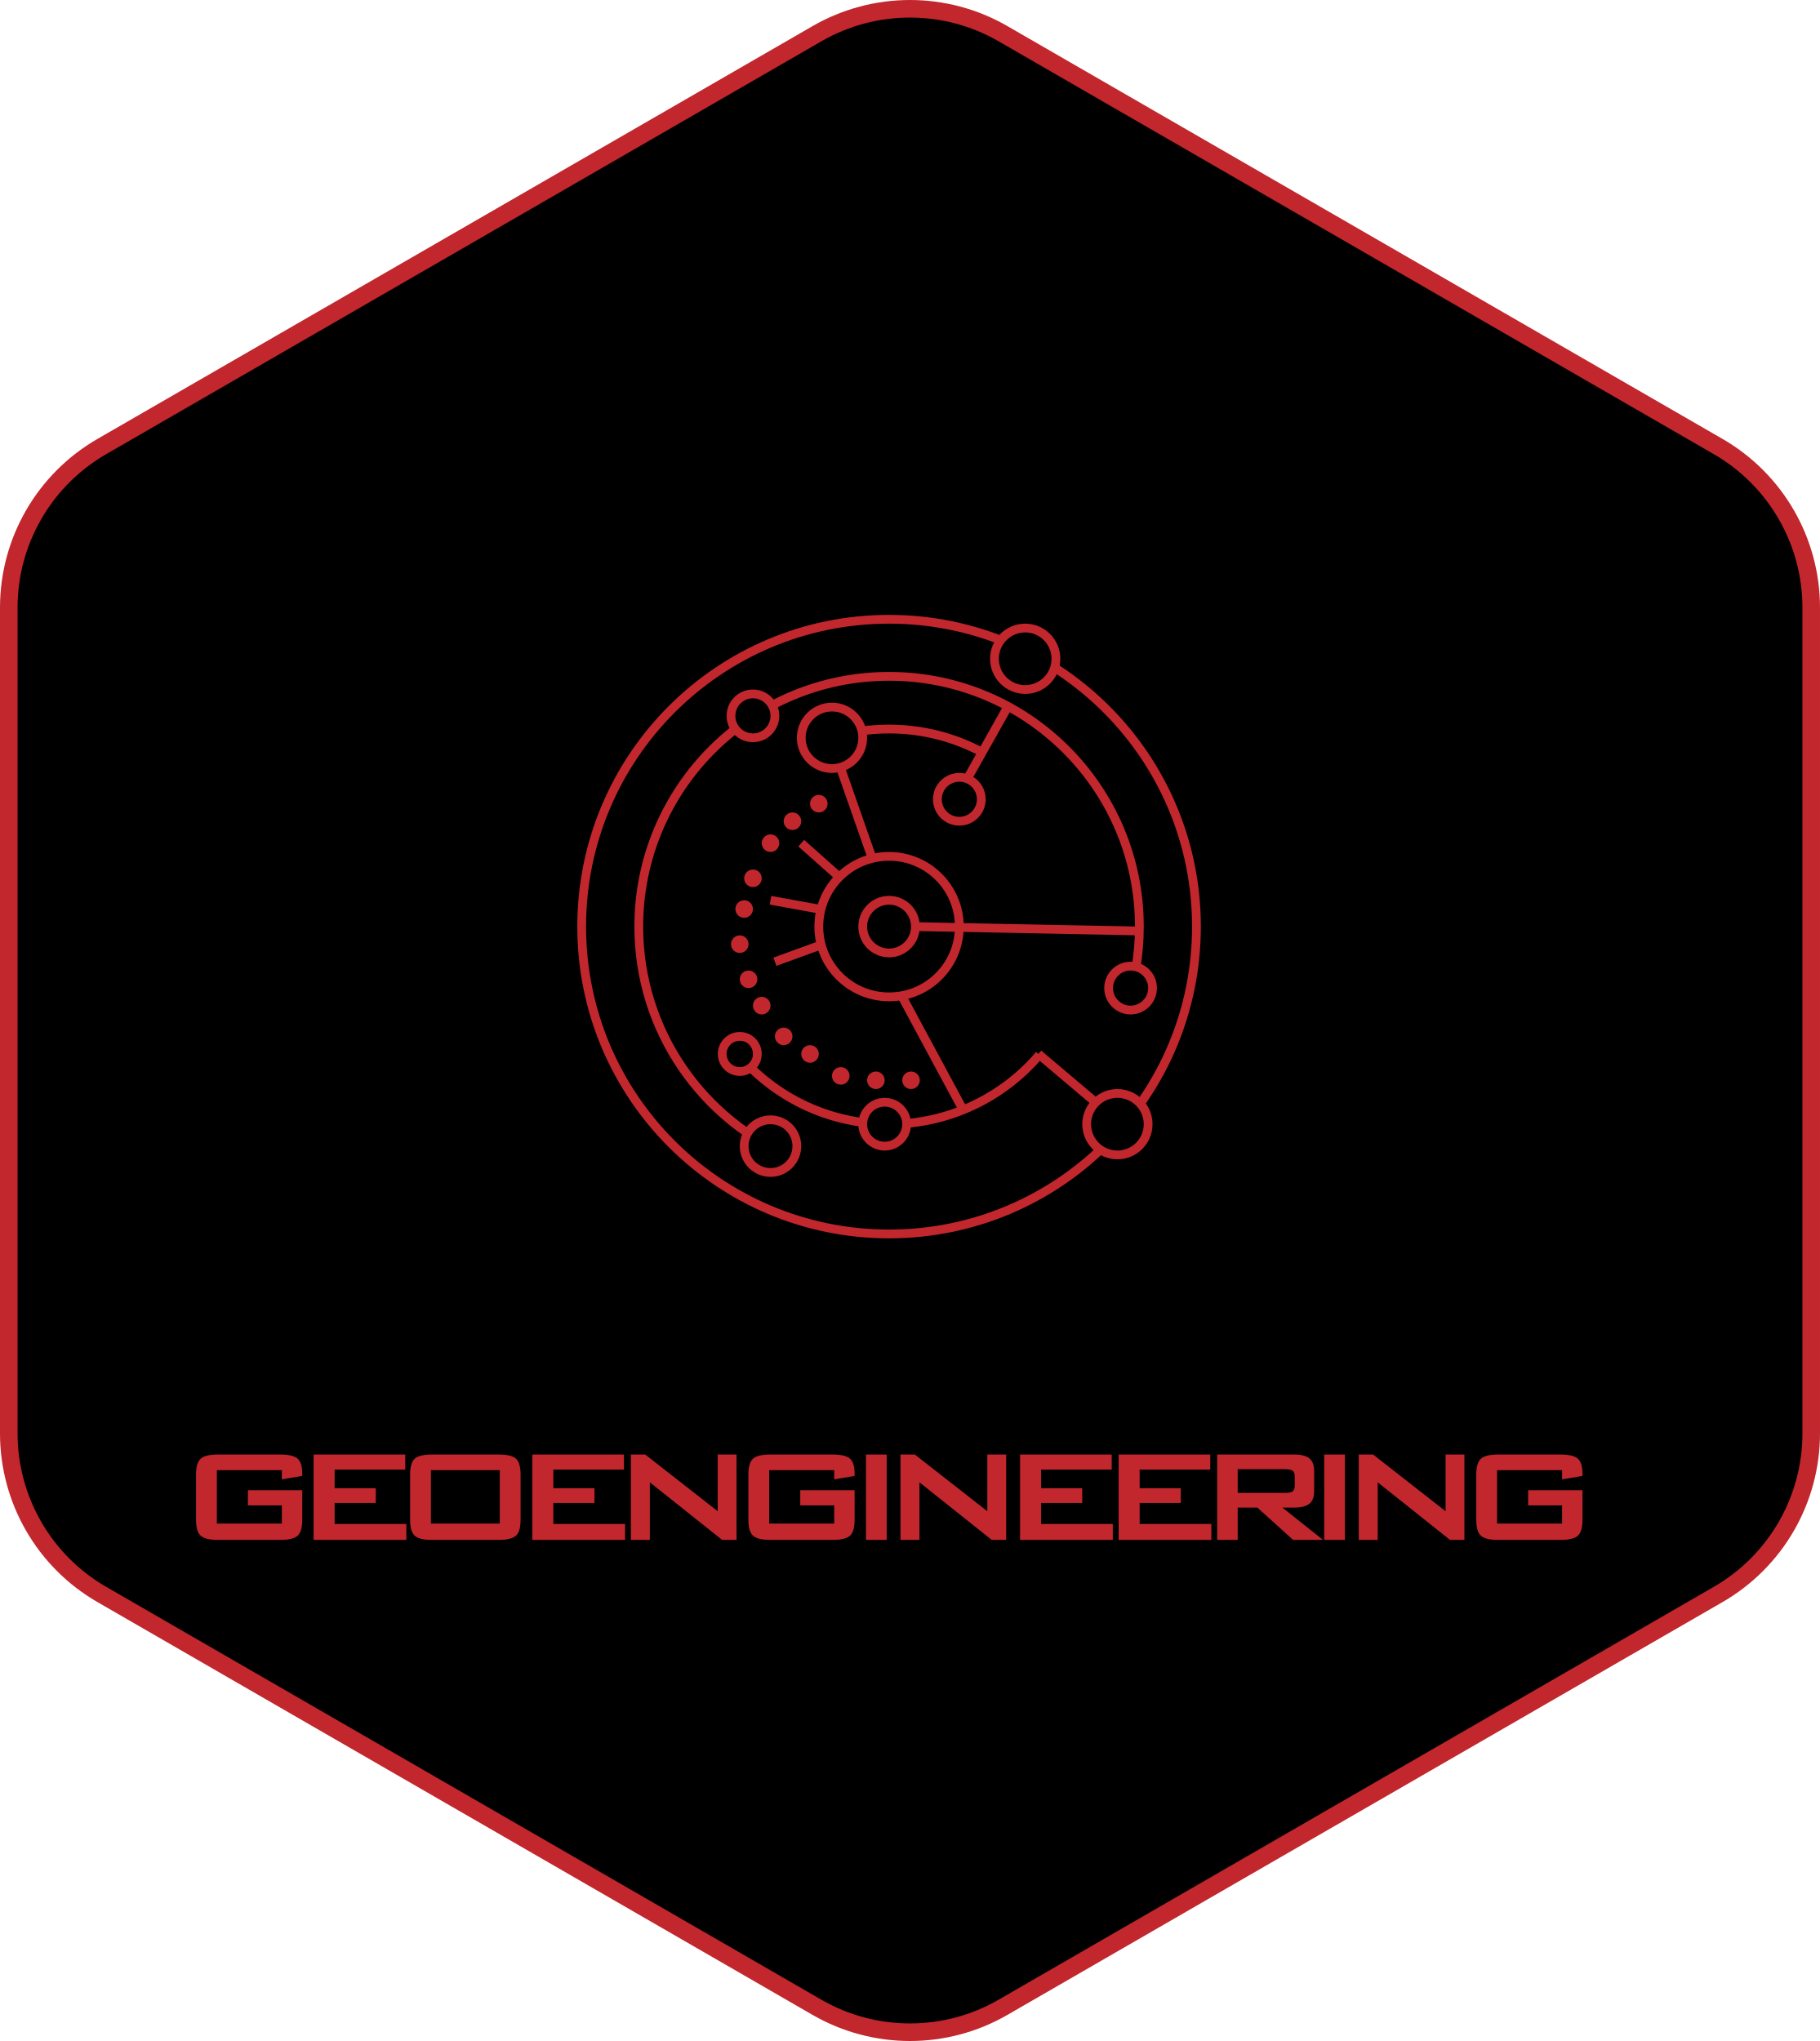
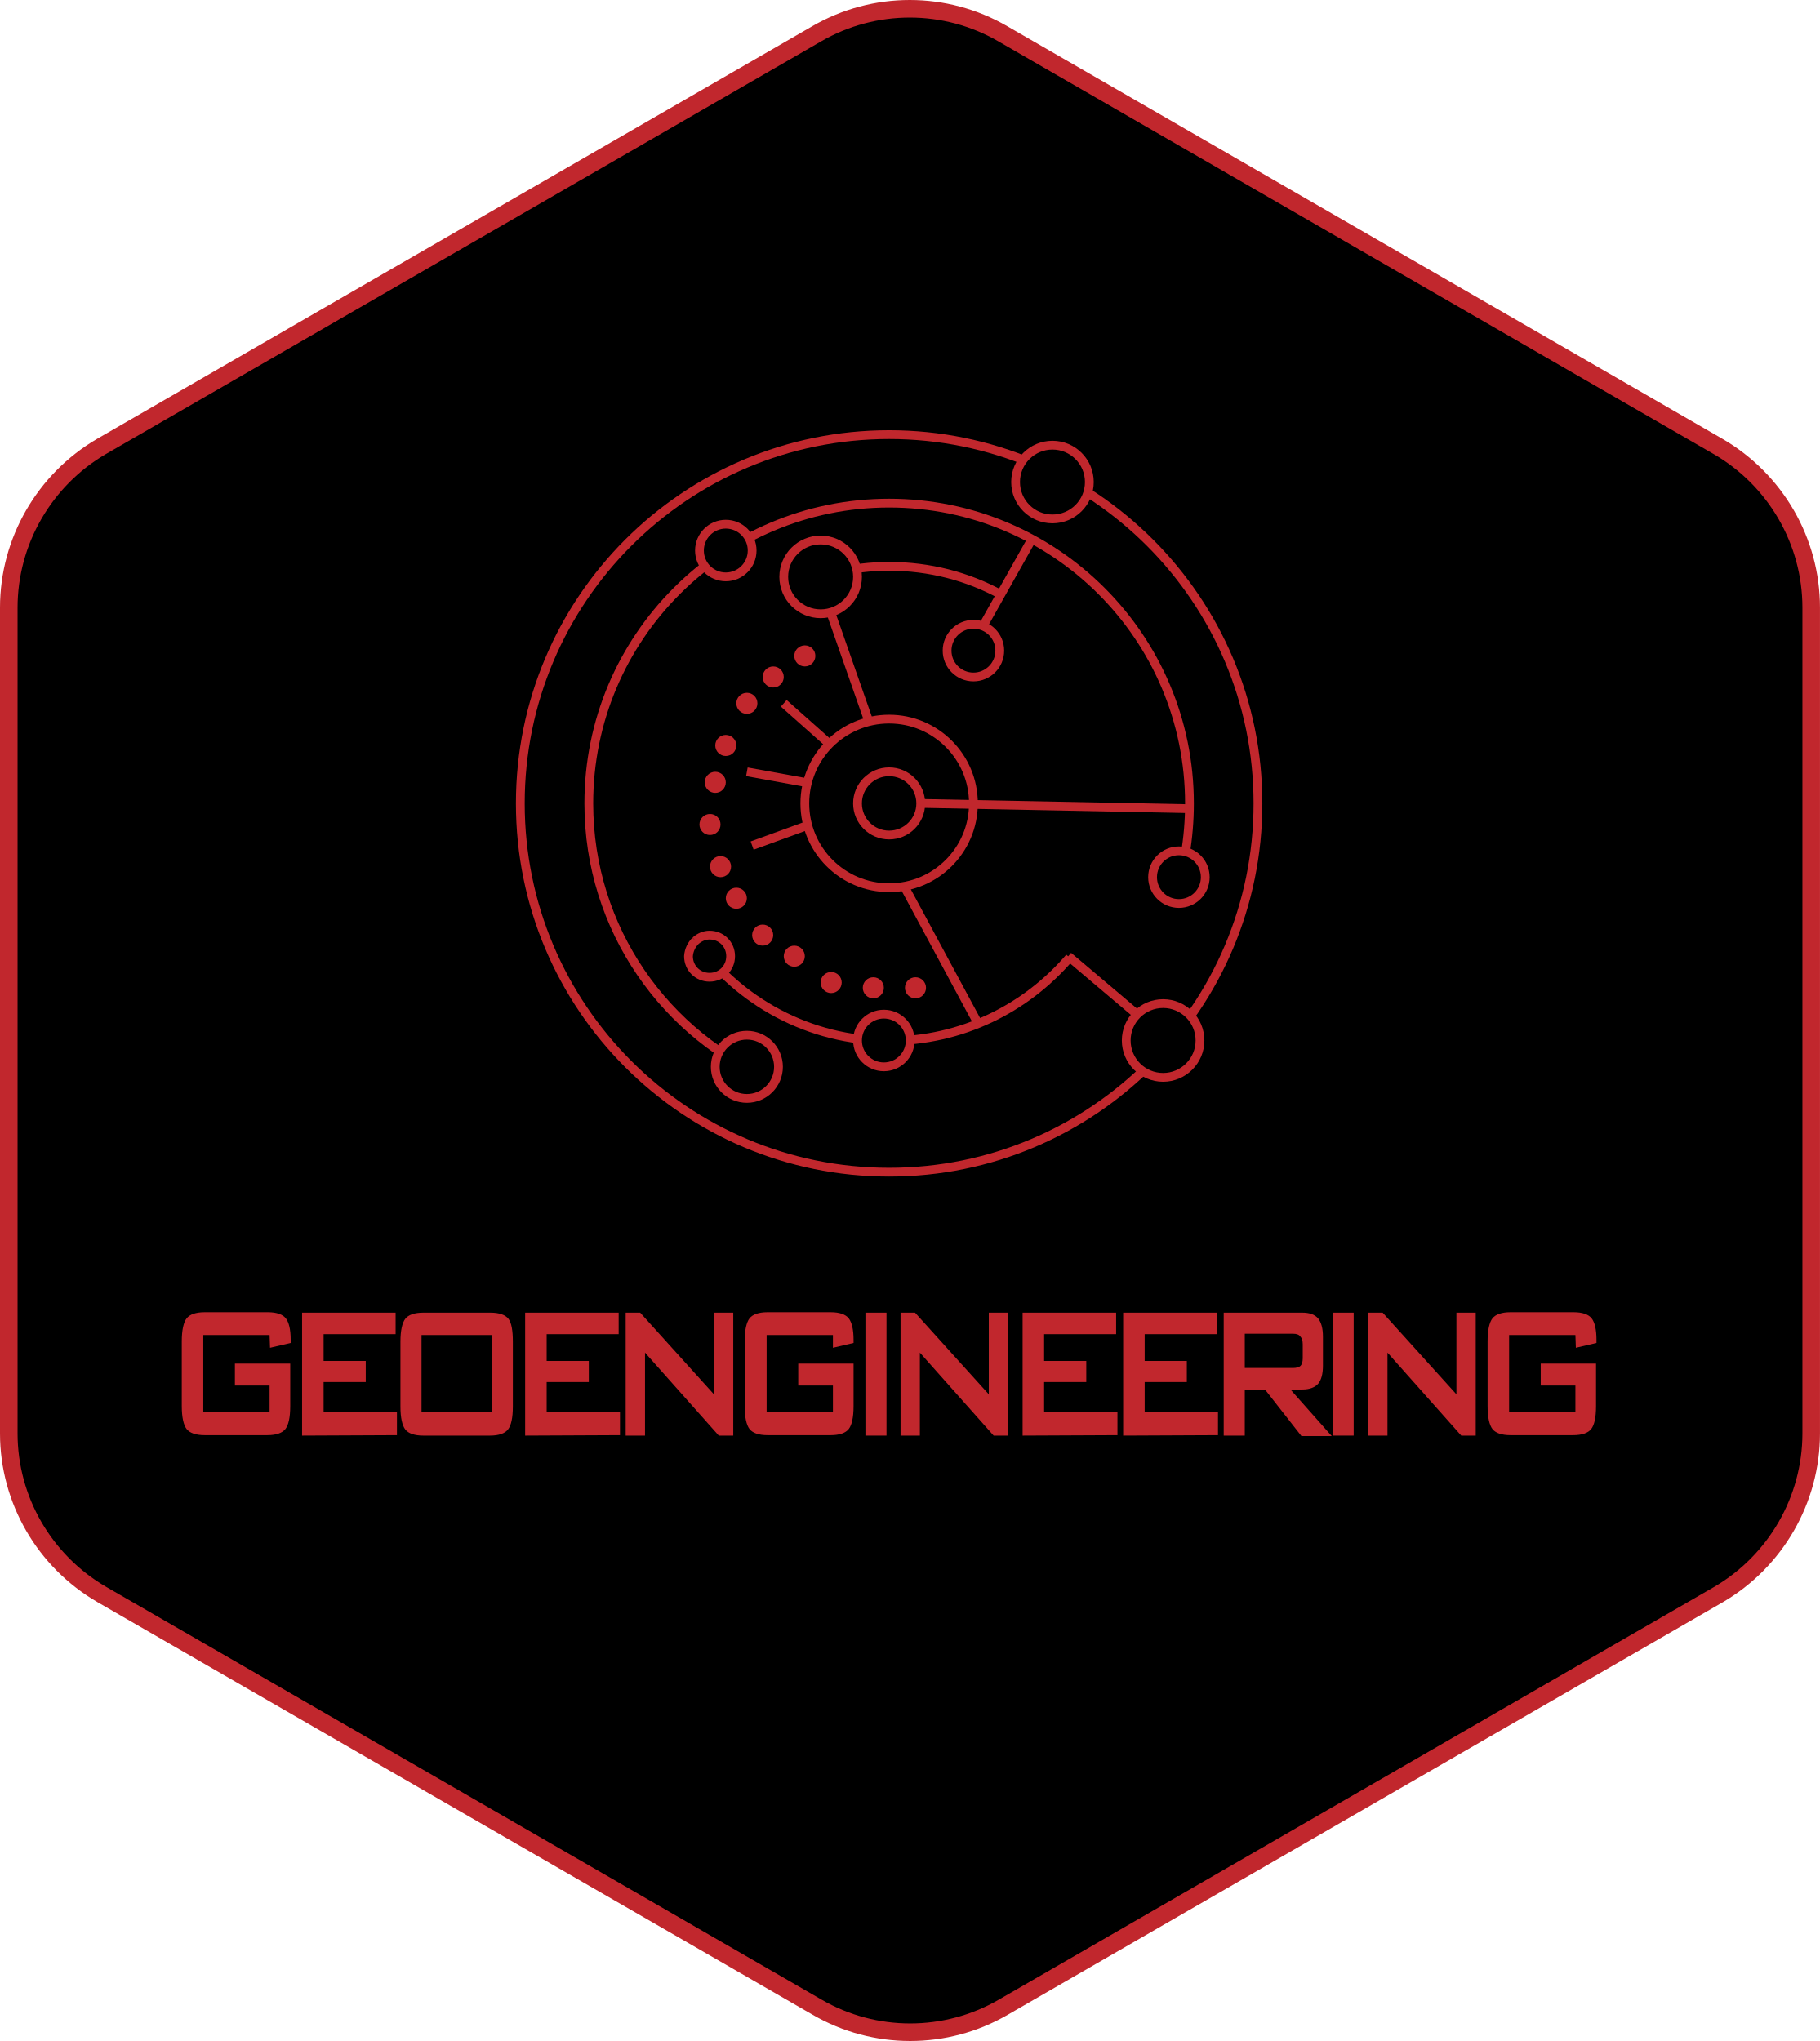
- <svg xmlns="http://www.w3.org/2000/svg" id="uuid-bf830bc8-6b6d-41bf-934a-04bd45e86ff2" data-name="Слой 1" viewBox="0 0 414.465 464.857">
-   <defs>
-     <style>
-       .uuid-6d898d03-d4c8-4556-8b2e-6a9a8c413ebe {
-         fill: none;
-       }
- 
-       .uuid-6d898d03-d4c8-4556-8b2e-6a9a8c413ebe, .uuid-64da23d8-5776-4d7a-9692-a87e74a81496 {
-         stroke-width: 2px;
-       }
- 
-       .uuid-6d898d03-d4c8-4556-8b2e-6a9a8c413ebe, .uuid-64da23d8-5776-4d7a-9692-a87e74a81496, .uuid-aa9513bb-14d0-438e-a95e-642e0ba1f11b {
-         stroke: #c1272d;
-         stroke-miterlimit: 10;
-       }
- 
-       .uuid-a9f3c465-7ab6-43e4-986f-0e260431d6f2 {
-         fill: #c1272d;
-       }
- 
-       .uuid-aa9513bb-14d0-438e-a95e-642e0ba1f11b {
-         stroke-width: 4px;
-       }
-     </style>
-   </defs>
-   <path class="uuid-aa9513bb-14d0-438e-a95e-642e0ba1f11b" d="m412.465,326.461v-188.065c0-15.135-8.074-29.12-21.182-36.688L228.414,7.676c-13.107-7.567-29.256-7.567-42.363,0L23.182,101.708c-13.107,7.567-21.182,21.553-21.182,36.688v188.065c0,15.135,8.074,29.12,21.182,36.688l162.869,94.033c13.107,7.567,29.256,7.567,42.363,0l162.869-94.033c13.107-7.567,21.182-21.553,21.182-36.688Z" />
+ <svg xmlns="http://www.w3.org/2000/svg" version="1.1" id="uuid-bf830bc8-6b6d-41bf-934a-04bd45e86ff2" x="0px" y="0px" viewBox="0 0 414.5 464.9" style="enable-background:new 0 0 414.5 464.9;" xml:space="preserve">
+   <style type="text/css">
+ 	.st0{stroke:#C1272D;stroke-width:4;stroke-miterlimit:10;}
+ 	.st1{fill:#C1272D;}
+ 	.st2{fill:none;stroke:#C1272D;stroke-width:2;stroke-miterlimit:10;}
+ 	.st3{stroke:#C1272D;stroke-width:2;stroke-miterlimit:10;}
+ </style>
+   <path class="st0" d="M412.5,326.5V138.4c0-15.1-8.1-29.1-21.2-36.7l-162.9-94c-13.1-7.6-29.3-7.6-42.4,0l-162.9,94  C10.1,109.3,2,123.3,2,138.4v188.1c0,15.1,8.1,29.1,21.2,36.7l162.9,94c13.1,7.6,29.3,7.6,42.4,0l162.9-94  C404.4,355.6,412.5,341.6,412.5,326.5L412.5,326.5z" />
  <g>
-     <path class="uuid-a9f3c465-7ab6-43e4-986f-0e260431d6f2" d="m64.183,334.85h-14.802v12.151h14.802v-4.133h-7.727v-3.459h12.376v6.716c0,1.782-.348,2.995-1.044,3.639s-2.033.966-4.009.966h-14.083c-1.977,0-3.313-.322-4.009-.966s-1.044-1.856-1.044-3.639v-10.265c0-1.767.348-2.973,1.044-3.616s2.033-.966,4.009-.966h14.083c1.961,0,3.294.314,3.998.943.704.629,1.056,1.767,1.056,3.414v.517l-4.649.786v-2.089Z" />
-     <path class="uuid-a9f3c465-7ab6-43e4-986f-0e260431d6f2" d="m71.421,350.73v-19.451h20.866v3.437h-16.082v4.245h9.366v3.347h-9.366v4.784h16.329v3.639h-21.113Z" />
-     <path class="uuid-a9f3c465-7ab6-43e4-986f-0e260431d6f2" d="m93.393,335.861c0-1.767.344-2.973,1.033-3.616.688-.644,2.029-.966,4.021-.966h15.049c2.006,0,3.35.322,4.032.966.681.644,1.022,1.85,1.022,3.616v10.265c0,1.782-.348,2.995-1.044,3.639s-2.033.966-4.009.966h-15.049c-1.992,0-3.332-.322-4.021-.966-.689-.644-1.033-1.856-1.033-3.639v-10.265Zm4.739,11.141h15.678v-12.151h-15.678v12.151Z" />
-     <path class="uuid-a9f3c465-7ab6-43e4-986f-0e260431d6f2" d="m121.228,350.73v-19.451h20.866v3.437h-16.082v4.245h9.366v3.347h-9.366v4.784h16.329v3.639h-21.113Z" />
-     <path class="uuid-a9f3c465-7ab6-43e4-986f-0e260431d6f2" d="m143.672,350.73v-19.451h3.257l16.509,12.915v-12.915h4.29v19.451h-3.279l-16.464-13.117v13.117h-4.312Z" />
-     <path class="uuid-a9f3c465-7ab6-43e4-986f-0e260431d6f2" d="m189.969,334.85h-14.802v12.151h14.802v-4.133h-7.727v-3.459h12.376v6.716c0,1.782-.348,2.995-1.044,3.639s-2.033.966-4.009.966h-14.083c-1.977,0-3.313-.322-4.009-.966s-1.044-1.856-1.044-3.639v-10.265c0-1.767.348-2.973,1.044-3.616s2.033-.966,4.009-.966h14.083c1.961,0,3.294.314,3.998.943.704.629,1.056,1.767,1.056,3.414v.517l-4.649.786v-2.089Z" />
-     <path class="uuid-a9f3c465-7ab6-43e4-986f-0e260431d6f2" d="m197.207,350.73v-19.451h4.717v19.451h-4.717Z" />
-     <path class="uuid-a9f3c465-7ab6-43e4-986f-0e260431d6f2" d="m205.073,350.73v-19.451h3.257l16.509,12.915v-12.915h4.29v19.451h-3.279l-16.464-13.117v13.117h-4.312Z" />
-     <path class="uuid-a9f3c465-7ab6-43e4-986f-0e260431d6f2" d="m232.301,350.73v-19.451h20.866v3.437h-16.082v4.245h9.366v3.347h-9.366v4.784h16.329v3.639h-21.113Z" />
-     <path class="uuid-a9f3c465-7ab6-43e4-986f-0e260431d6f2" d="m254.745,350.73v-19.451h20.866v3.437h-16.082v4.245h9.366v3.347h-9.366v4.784h16.329v3.639h-21.113Z" />
-     <path class="uuid-a9f3c465-7ab6-43e4-986f-0e260431d6f2" d="m277.189,350.73v-19.451h17.52c1.602,0,2.763.296,3.481.887.719.592,1.078,1.554,1.078,2.887v4.582c0,1.317-.359,2.269-1.078,2.853s-1.879.876-3.481.876h-2.673l9.254,7.367h-6.806l-8.153-7.367h-4.47v7.367h-4.672Zm15.498-16.104h-10.826v5.391h10.826c.823,0,1.389-.12,1.696-.359.307-.239.46-.644.46-1.213v-2.246c0-.569-.154-.974-.46-1.213-.307-.239-.873-.359-1.696-.359Z" />
-     <path class="uuid-a9f3c465-7ab6-43e4-986f-0e260431d6f2" d="m301.565,350.73v-19.451h4.717v19.451h-4.717Z" />
-     <path class="uuid-a9f3c465-7ab6-43e4-986f-0e260431d6f2" d="m309.431,350.73v-19.451h3.257l16.509,12.915v-12.915h4.29v19.451h-3.279l-16.464-13.117v13.117h-4.312Z" />
-     <path class="uuid-a9f3c465-7ab6-43e4-986f-0e260431d6f2" d="m355.729,334.85h-14.802v12.151h14.802v-4.133h-7.727v-3.459h12.376v6.716c0,1.782-.348,2.995-1.044,3.639s-2.033.966-4.009.966h-14.083c-1.977,0-3.313-.322-4.009-.966s-1.044-1.856-1.044-3.639v-10.265c0-1.767.348-2.973,1.044-3.616s2.033-.966,4.009-.966h14.083c1.961,0,3.294.314,3.998.943.704.629,1.056,1.767,1.056,3.414v.517l-4.649.786v-2.089Z" />
+     <path class="st1" d="M61.4,304.1H46.3v17.5h15.1v-6h-7.9v-5h12.6v9.7c0,2.6-0.4,4.3-1.1,5.2c-0.7,0.9-2.1,1.4-4.1,1.4H46.6   c-2,0-3.4-0.5-4.1-1.4s-1.1-2.7-1.1-5.2v-14.8c0-2.5,0.4-4.3,1.1-5.2c0.7-0.9,2.1-1.4,4.1-1.4H61c2,0,3.4,0.5,4.1,1.4   s1.1,2.5,1.1,4.9v0.7l-4.7,1.1L61.4,304.1L61.4,304.1z" />
+     <path class="st1" d="M68.8,327v-28h21.3v4.9H73.7v6.1h9.6v4.8h-9.6v6.9h16.7v5.2L68.8,327L68.8,327z" />
+     <path class="st1" d="M91.2,305.6c0-2.5,0.4-4.3,1.1-5.2c0.7-0.9,2.1-1.4,4.1-1.4h15.3c2,0,3.4,0.5,4.1,1.4c0.7,0.9,1,2.7,1,5.2   v14.8c0,2.6-0.4,4.3-1.1,5.2c-0.7,0.9-2.1,1.4-4.1,1.4H96.4c-2,0-3.4-0.5-4.1-1.4c-0.7-0.9-1.1-2.7-1.1-5.2L91.2,305.6L91.2,305.6z    M96,321.6h16v-17.5H96V321.6z" />
+     <path class="st1" d="M119.6,327v-28h21.3v4.9h-16.4v6.1h9.6v4.8h-9.6v6.9h16.7v5.2L119.6,327L119.6,327z" />
+     <path class="st1" d="M142.5,327v-28h3.3l16.8,18.6V299h4.4v28h-3.3l-16.8-18.9V327H142.5L142.5,327z" />
+     <path class="st1" d="M189.7,304.1h-15.1v17.5h15.1v-6h-7.9v-5h12.6v9.7c0,2.6-0.4,4.3-1.1,5.2s-2.1,1.4-4.1,1.4h-14.4   c-2,0-3.4-0.5-4.1-1.4s-1.1-2.7-1.1-5.2v-14.8c0-2.5,0.4-4.3,1.1-5.2c0.7-0.9,2.1-1.4,4.1-1.4h14.4c2,0,3.4,0.5,4.1,1.4   c0.7,0.9,1.1,2.5,1.1,4.9v0.7l-4.7,1.1L189.7,304.1L189.7,304.1z" />
+     <path class="st1" d="M197.1,327v-28h4.8v28H197.1z" />
+     <path class="st1" d="M205.1,327v-28h3.3l16.8,18.6V299h4.4v28h-3.3l-16.8-18.9V327H205.1L205.1,327z" />
+     <path class="st1" d="M232.9,327v-28h21.3v4.9h-16.4v6.1h9.6v4.8h-9.6v6.9h16.7v5.2L232.9,327L232.9,327z" />
+     <path class="st1" d="M255.8,327v-28h21.3v4.9h-16.4v6.1h9.6v4.8h-9.6v6.9h16.7v5.2L255.8,327L255.8,327z" />
+     <path class="st1" d="M278.7,327v-28h17.9c1.6,0,2.8,0.4,3.6,1.3c0.7,0.9,1.1,2.2,1.1,4.2v6.6c0,1.9-0.4,3.3-1.1,4.1   s-1.9,1.3-3.6,1.3h-2.7l9.4,10.6h-6.9l-8.3-10.6h-4.6V327L278.7,327L278.7,327z M294.5,303.8h-11v7.8h11c0.8,0,1.4-0.2,1.7-0.5   s0.5-0.9,0.5-1.7v-3.2c0-0.8-0.2-1.4-0.5-1.7C295.9,304,295.3,303.8,294.5,303.8L294.5,303.8z" />
+     <path class="st1" d="M303.5,327v-28h4.8v28H303.5z" />
+     <path class="st1" d="M311.6,327v-28h3.3l16.8,18.6V299h4.4v28h-3.3L316,308.1V327H311.6L311.6,327z" />
+     <path class="st1" d="M358.8,304.1h-15.1v17.5h15.1v-6h-7.9v-5h12.6v9.7c0,2.6-0.4,4.3-1.1,5.2c-0.7,0.9-2.1,1.4-4.1,1.4H344   c-2,0-3.4-0.5-4.1-1.4c-0.7-0.9-1.1-2.7-1.1-5.2v-14.8c0-2.5,0.4-4.3,1.1-5.2c0.7-0.9,2.1-1.4,4.1-1.4h14.4c2,0,3.4,0.5,4.1,1.4   c0.7,0.9,1.1,2.5,1.1,4.9v0.7l-4.7,1.1L358.8,304.1L358.8,304.1z" />
  </g>
-   <circle class="uuid-6d898d03-d4c8-4556-8b2e-6a9a8c413ebe" cx="202.466" cy="211.043" r="70" />
-   <circle class="uuid-6d898d03-d4c8-4556-8b2e-6a9a8c413ebe" cx="202.466" cy="211.043" r="6" />
-   <circle class="uuid-6d898d03-d4c8-4556-8b2e-6a9a8c413ebe" cx="202.466" cy="211.043" r="16" />
-   <path class="uuid-6d898d03-d4c8-4556-8b2e-6a9a8c413ebe" d="m236.705,240.246c-8.254,9.668-20.531,15.798-34.239,15.798-15.146,0-28.544-7.482-36.699-18.952" />
-   <path class="uuid-6d898d03-d4c8-4556-8b2e-6a9a8c413ebe" d="m182.91,170.503c5.913-2.858,12.547-4.46,19.555-4.46,7.668,0,14.888,1.918,21.206,5.3" />
-   <path class="uuid-6d898d03-d4c8-4556-8b2e-6a9a8c413ebe" d="m180.802,263.782c-20.736-8.527-35.336-28.928-35.336-52.739,0-31.48,25.52-57,57-57s57,25.52,57,57c0,6.608-1.124,12.953-3.192,18.855" />
-   <circle class="uuid-64da23d8-5776-4d7a-9692-a87e74a81496" cx="233.466" cy="150.043" r="7" />
-   <circle class="uuid-64da23d8-5776-4d7a-9692-a87e74a81496" cx="171.466" cy="163.043" r="5" />
-   <circle class="uuid-64da23d8-5776-4d7a-9692-a87e74a81496" cx="218.466" cy="182.043" r="5" />
-   <circle class="uuid-64da23d8-5776-4d7a-9692-a87e74a81496" cx="257.466" cy="225.043" r="5" />
-   <circle class="uuid-64da23d8-5776-4d7a-9692-a87e74a81496" cx="254.466" cy="256.043" r="7" />
-   <circle class="uuid-64da23d8-5776-4d7a-9692-a87e74a81496" cx="201.466" cy="256.043" r="5" />
-   <circle class="uuid-64da23d8-5776-4d7a-9692-a87e74a81496" cx="175.466" cy="261.043" r="6" />
-   <path class="uuid-64da23d8-5776-4d7a-9692-a87e74a81496" d="m165.767,237.091c.711-.651,1.659-1.048,2.699-1.048,2.209,0,4,1.791,4,4s-1.791,4-4,4-4-1.791-4-4c0-1.169.502-2.221,1.301-2.952" />
-   <circle class="uuid-64da23d8-5776-4d7a-9692-a87e74a81496" cx="189.466" cy="168.043" r="7" />
-   <circle class="uuid-a9f3c465-7ab6-43e4-986f-0e260431d6f2" cx="186.466" cy="183.043" r="2" />
-   <circle class="uuid-a9f3c465-7ab6-43e4-986f-0e260431d6f2" cx="180.466" cy="187.043" r="2" />
-   <circle class="uuid-a9f3c465-7ab6-43e4-986f-0e260431d6f2" cx="175.466" cy="192.043" r="2" />
-   <circle class="uuid-a9f3c465-7ab6-43e4-986f-0e260431d6f2" cx="171.466" cy="200.043" r="2" />
-   <circle class="uuid-a9f3c465-7ab6-43e4-986f-0e260431d6f2" cx="169.466" cy="207.043" r="2" />
-   <circle class="uuid-a9f3c465-7ab6-43e4-986f-0e260431d6f2" cx="168.466" cy="215.043" r="2" />
-   <circle class="uuid-a9f3c465-7ab6-43e4-986f-0e260431d6f2" cx="170.466" cy="223.043" r="2" />
-   <circle class="uuid-a9f3c465-7ab6-43e4-986f-0e260431d6f2" cx="173.466" cy="229.043" r="2" />
-   <circle class="uuid-a9f3c465-7ab6-43e4-986f-0e260431d6f2" cx="178.466" cy="236.043" r="2" />
-   <circle class="uuid-a9f3c465-7ab6-43e4-986f-0e260431d6f2" cx="184.466" cy="240.043" r="2" />
-   <circle class="uuid-a9f3c465-7ab6-43e4-986f-0e260431d6f2" cx="191.466" cy="245.043" r="2" />
-   <circle class="uuid-a9f3c465-7ab6-43e4-986f-0e260431d6f2" cx="199.466" cy="246.043" r="2" />
-   <circle class="uuid-a9f3c465-7ab6-43e4-986f-0e260431d6f2" cx="207.466" cy="246.043" r="2" />
-   <line class="uuid-6d898d03-d4c8-4556-8b2e-6a9a8c413ebe" x1="191.466" y1="175.043" x2="198.466" y2="195.043" />
-   <line class="uuid-6d898d03-d4c8-4556-8b2e-6a9a8c413ebe" x1="220.466" y1="177.043" x2="229.466" y2="161.043" />
-   <line class="uuid-6d898d03-d4c8-4556-8b2e-6a9a8c413ebe" x1="208.466" y1="211.043" x2="259.466" y2="212.043" />
-   <line class="uuid-6d898d03-d4c8-4556-8b2e-6a9a8c413ebe" x1="205.466" y1="227.043" x2="219.466" y2="253.043" />
-   <line class="uuid-6d898d03-d4c8-4556-8b2e-6a9a8c413ebe" x1="236.466" y1="240.043" x2="249.466" y2="251.043" />
-   <line class="uuid-6d898d03-d4c8-4556-8b2e-6a9a8c413ebe" x1="182.466" y1="192.043" x2="191.466" y2="200.043" />
-   <line class="uuid-6d898d03-d4c8-4556-8b2e-6a9a8c413ebe" x1="175.466" y1="205.043" x2="186.466" y2="207.043" />
-   <line class="uuid-6d898d03-d4c8-4556-8b2e-6a9a8c413ebe" x1="176.466" y1="219.043" x2="187.466" y2="215.043" />
+   <circle class="st2" cx="202.5" cy="183" r="84" />
+   <circle class="st2" cx="202.5" cy="183" r="7.2" />
+   <circle class="st2" cx="202.5" cy="183" r="19.2" />
+   <path class="st2" d="M243.6,218.1c-9.9,11.6-24.6,19-41.1,19c-18.2,0-34.3-9-44-22.7" />
+   <path class="st2" d="M179,134.4c7.1-3.4,15.1-5.4,23.5-5.4c9.2,0,17.9,2.3,25.4,6.4" />
+   <path class="st2" d="M176.5,246.3c-24.9-10.2-42.4-34.7-42.4-63.3c0-37.8,30.6-68.4,68.4-68.4s68.4,30.6,68.4,68.4  c0,7.9-1.3,15.5-3.8,22.6" />
+   <circle class="st3" cx="239.7" cy="109.8" r="8.4" />
+   <circle class="st3" cx="165.3" cy="125.4" r="6" />
+   <circle class="st3" cx="221.7" cy="148.2" r="6" />
+   <circle class="st3" cx="268.5" cy="199.8" r="6" />
+   <circle class="st3" cx="264.9" cy="237" r="8.4" />
+   <circle class="st3" cx="201.3" cy="237" r="6" />
+   <circle class="st3" cx="170.1" cy="243" r="7.2" />
+   <path class="st3" d="M158.4,214.3c0.9-0.8,2-1.3,3.2-1.3c2.7,0,4.8,2.1,4.8,4.8s-2.1,4.8-4.8,4.8s-4.8-2.1-4.8-4.8  C156.9,216.4,157.5,215.2,158.4,214.3" />
+   <circle class="st3" cx="186.9" cy="131.4" r="8.4" />
+   <circle class="st1" cx="183.3" cy="149.4" r="2.4" />
+   <circle class="st1" cx="176.1" cy="154.2" r="2.4" />
+   <circle class="st1" cx="170.1" cy="160.2" r="2.4" />
+   <circle class="st1" cx="165.3" cy="169.8" r="2.4" />
+   <circle class="st1" cx="162.9" cy="178.2" r="2.4" />
+   <circle class="st1" cx="161.7" cy="187.8" r="2.4" />
+   <circle class="st1" cx="164.1" cy="197.4" r="2.4" />
+   <circle class="st1" cx="167.7" cy="204.6" r="2.4" />
+   <circle class="st1" cx="173.7" cy="213" r="2.4" />
+   <circle class="st1" cx="180.9" cy="217.8" r="2.4" />
+   <circle class="st1" cx="189.3" cy="223.8" r="2.4" />
+   <circle class="st1" cx="198.9" cy="225" r="2.4" />
+   <circle class="st1" cx="208.5" cy="225" r="2.4" />
+   <line class="st2" x1="189.3" y1="139.8" x2="197.7" y2="163.8" />
+   <line class="st2" x1="224.1" y1="142.2" x2="234.9" y2="123" />
+   <line class="st2" x1="209.7" y1="183" x2="270.9" y2="184.2" />
+   <line class="st2" x1="206.1" y1="202.2" x2="222.9" y2="233.4" />
+   <line class="st2" x1="243.3" y1="217.8" x2="258.9" y2="231" />
+   <line class="st2" x1="178.5" y1="160.2" x2="189.3" y2="169.8" />
+   <line class="st2" x1="170.1" y1="175.8" x2="183.3" y2="178.2" />
+   <line class="st2" x1="171.3" y1="192.6" x2="184.5" y2="187.8" />
</svg>
